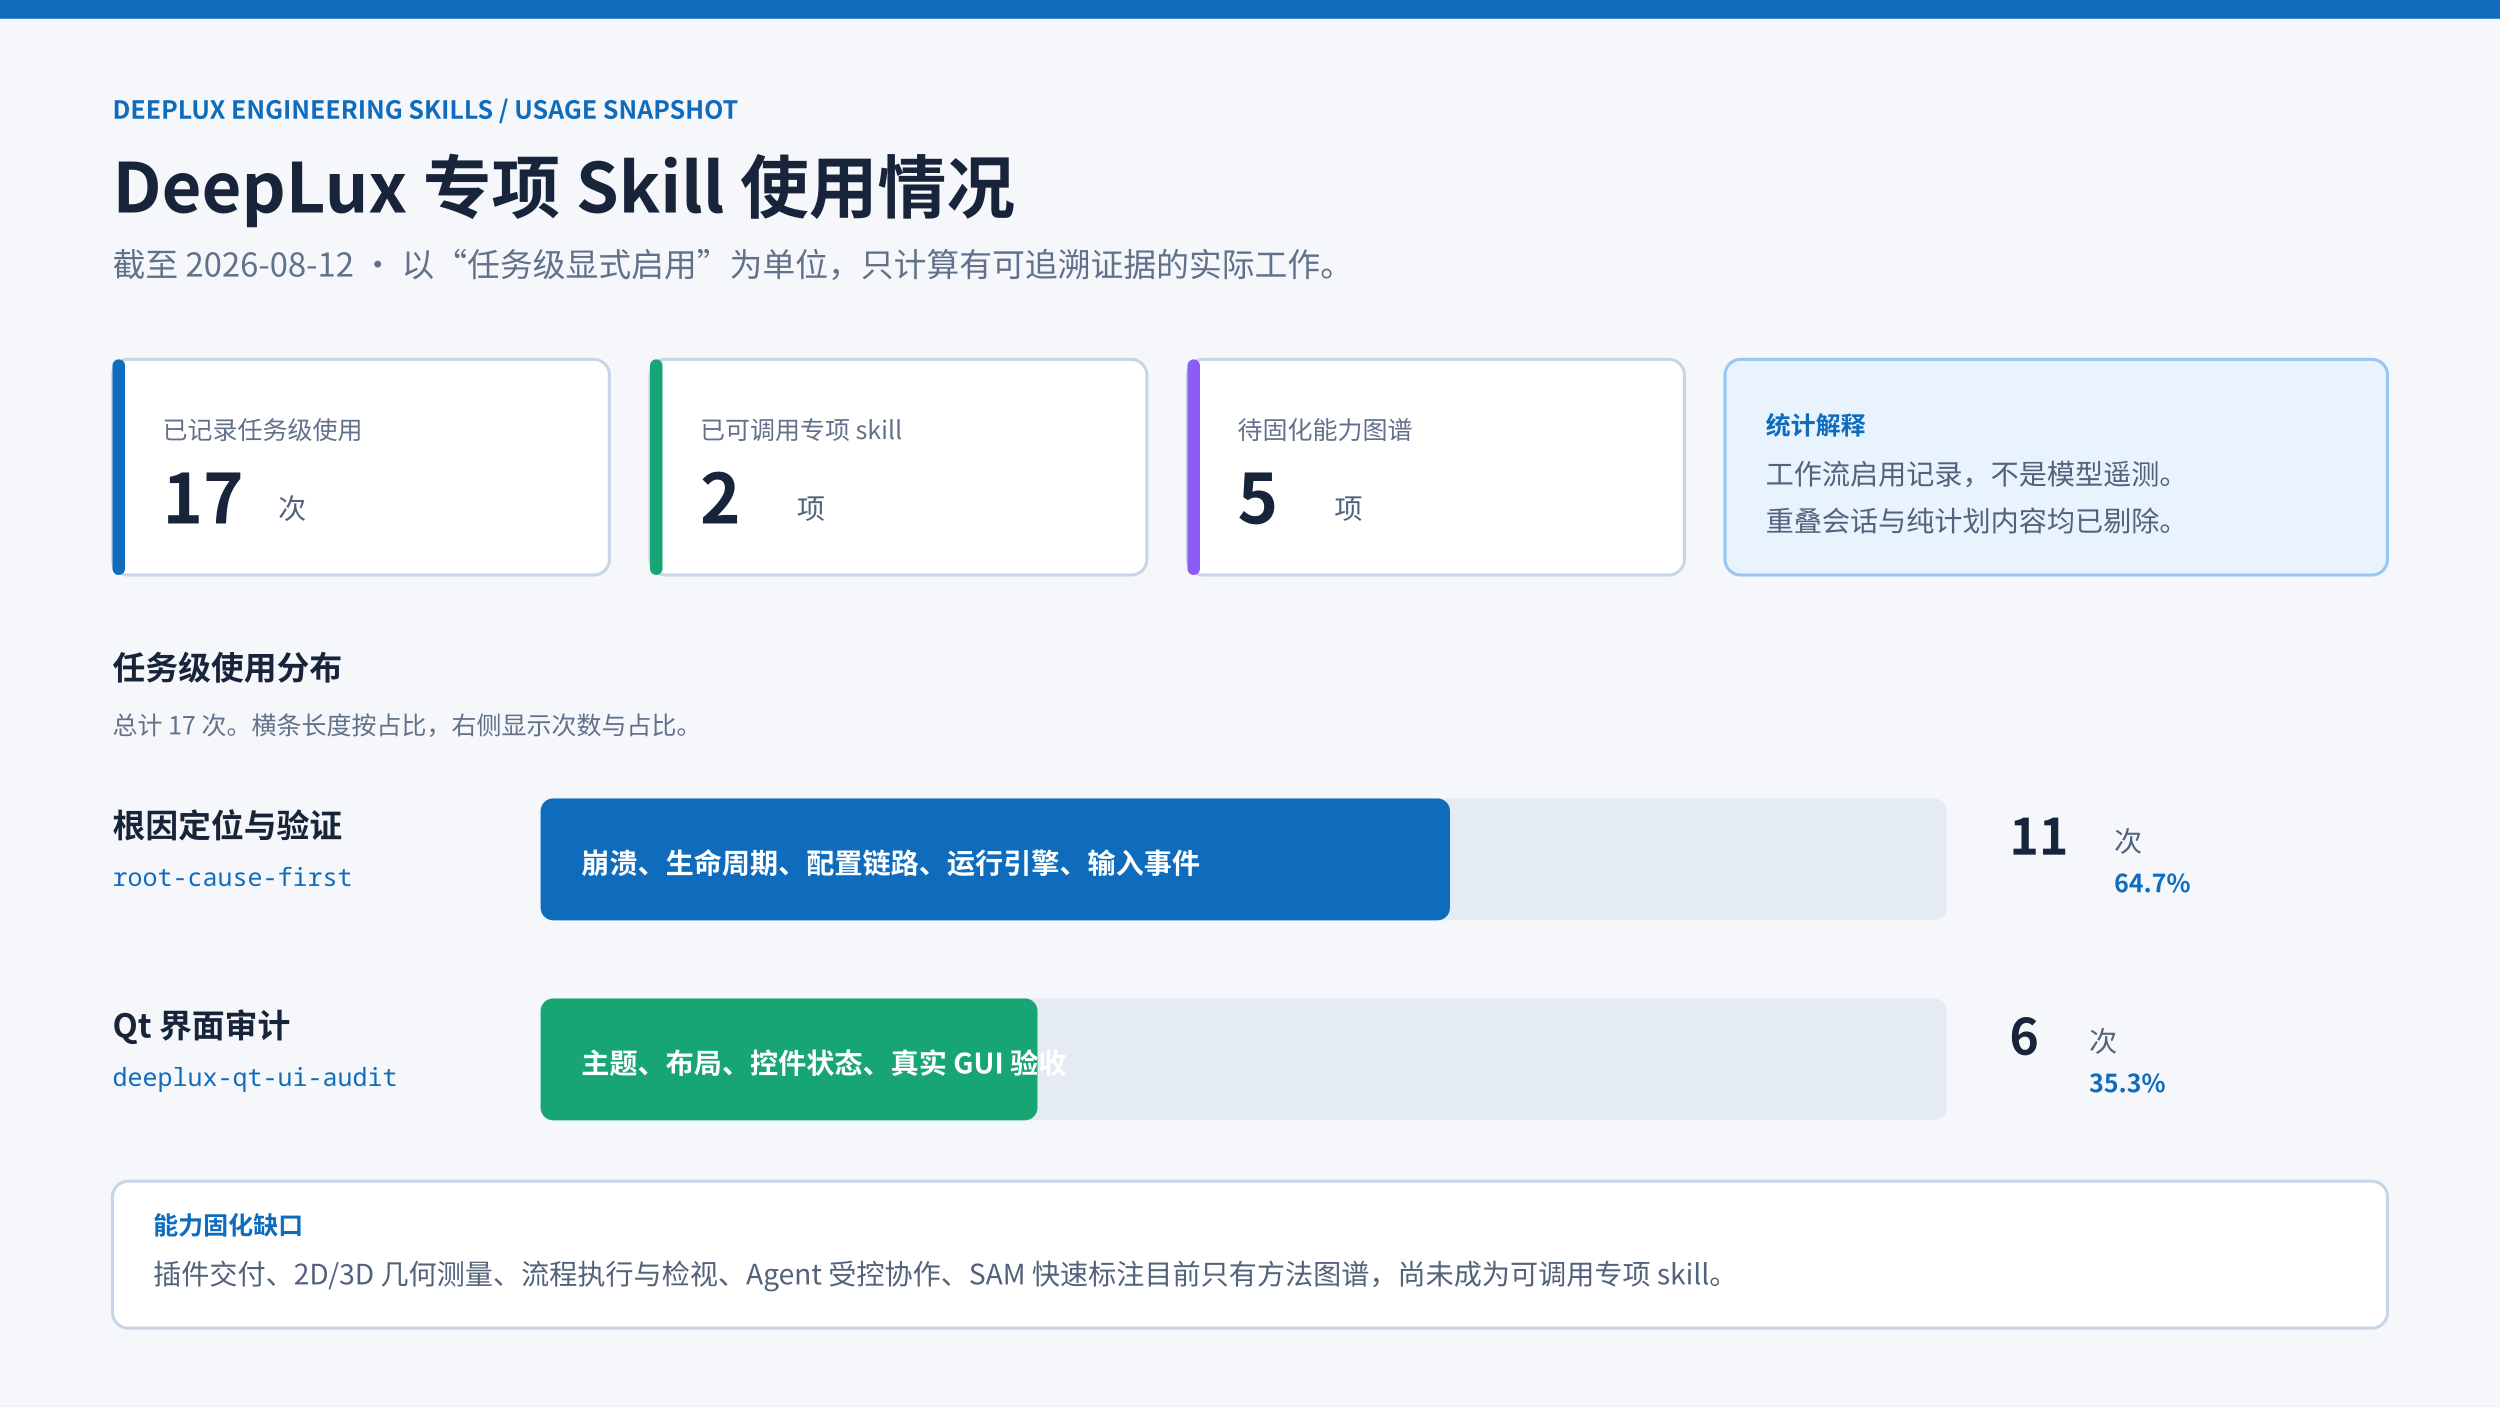
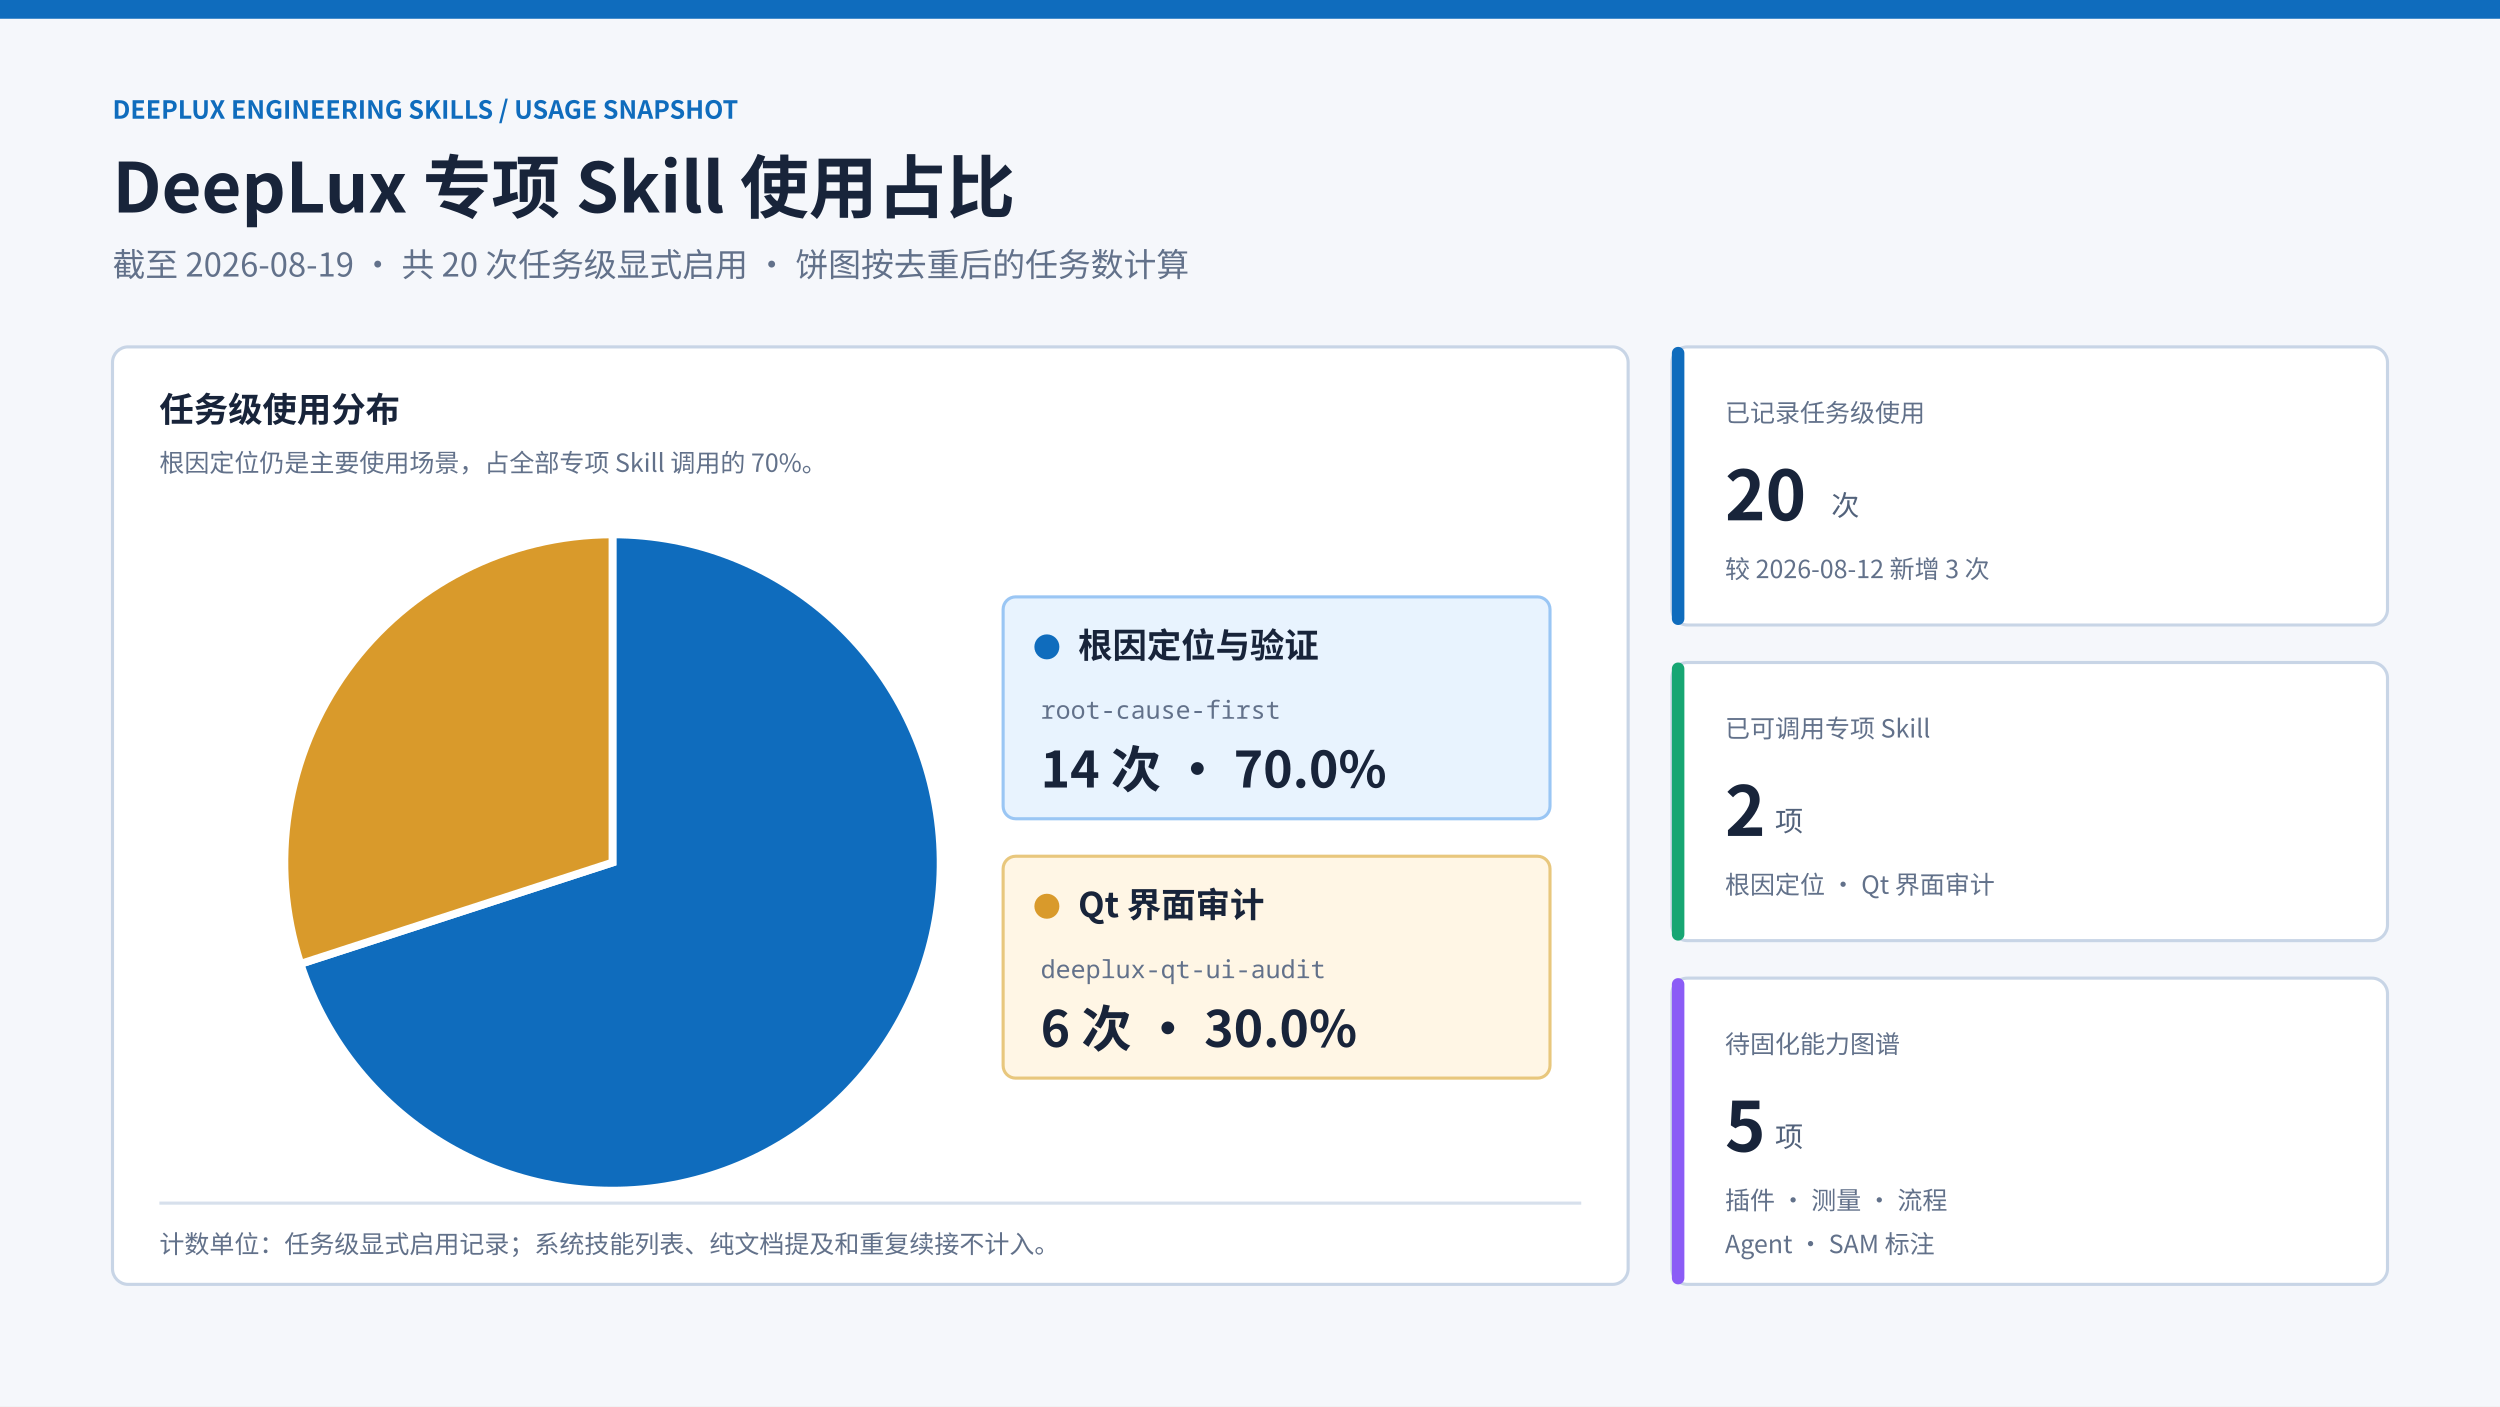
<svg xmlns="http://www.w3.org/2000/svg" width="1600" height="900" viewBox="0 0 1600 900">
  <defs>
    <style>
-       .title{font-family:'Noto Sans CJK SC';font-size:44px;font-weight:700;fill:#18243A}.sub{font-family:'Noto Sans CJK SC';font-size:21px;fill:#62718A}.tag{font-family:'Noto Sans CJK SC';font-size:16px;font-weight:700;fill:#0F6CBD}.cardNum{font-family:'Noto Sans CJK SC';font-size:44px;font-weight:700;fill:#18243A}.label{font-family:'Noto Sans CJK SC';font-size:21px;font-weight:700;fill:#18243A}.body{font-family:'Noto Sans CJK SC';font-size:18px;fill:#52627B}.small{font-family:'Noto Sans CJK SC';font-size:16px;fill:#62718A}.white{font-family:'Noto Sans CJK SC';font-size:18px;font-weight:700;fill:#FFF}.barNum{font-family:'Noto Sans CJK SC';font-size:32px;font-weight:700;fill:#18243A}.mono{font-family:'Noto Sans Mono';font-size:16px;fill:#0F6CBD}
+       .title{font-family:'Noto Sans CJK SC';font-size:44px;font-weight:700;fill:#18243A}
+       .sub{font-family:'Noto Sans CJK SC';font-size:21px;fill:#62718A}
+       .tag{font-family:'Noto Sans CJK SC';font-size:16px;font-weight:700;fill:#0F6CBD}
+       .label{font-family:'Noto Sans CJK SC';font-size:22px;font-weight:700;fill:#18243A}
+       .body{font-family:'Noto Sans CJK SC';font-size:18px;fill:#52627B}
+       .small{font-family:'Noto Sans CJK SC';font-size:16px;fill:#62718A}
+       .monoSmall{font-family:'Noto Sans Mono';font-size:16px;fill:#62718A}
+       .value{font-family:'Noto Sans CJK SC';font-size:44px;font-weight:700;fill:#18243A}
+       .pct{font-family:'Noto Sans CJK SC';font-size:32px;font-weight:700;fill:#18243A}
    </style>
  </defs>
  <rect width="1600" height="900" fill="#F5F7FB" />
  <rect width="1600" height="12" fill="#0F6CBD" />
  <text x="72" y="76" class="tag">DEEPLUX ENGINEERING SKILLS / USAGE SNAPSHOT</text>
-   <text x="72" y="136" class="title">DeepLux 专项 Skill 使用情况</text>
-   <text x="72" y="177" class="sub">截至 2026-08-12 · 以“任务级显式启用”为单位，只计算有可追溯证据的实际工作。</text>
-   <g transform="translate(72 230)">
-     <rect width="318" height="138" rx="10" fill="#FFFFFF" stroke="#C8D5E6" stroke-width="2" />
-     <rect width="8" height="138" rx="4" fill="#0F6CBD" />
-     <text x="32" y="51" class="small">已记录任务级使用</text>
-     <text x="32" y="105" class="cardNum">17</text>
-     <text x="106" y="102" class="body">次</text>
+   <text x="72" y="136" class="title">DeepLux 专项 Skill 使用占比</text>
+   <text x="72" y="177" class="sub">截至 2026-08-19 · 共 20 次任务级显式启用 · 饼图按去重后的任务数计算</text>
+   <g transform="translate(72 222)">
+     <rect width="970" height="600" rx="10" fill="#FFFFFF" stroke="#C8D5E6" stroke-width="2" />
+     <text x="30" y="48" class="label">任务级使用分布</text>
+     <text x="30" y="80" class="small">根因定位仍是主要使用场景，占全部专项 Skill 调用的 70%。</text>
+     <g aria-label="root-cause-first 14 次 70%; deeplux-qt-ui-audit 6 次 30%">
+       <path d="M 320 330 L 320 120 A 210 210 0 1 1 120.28 394.89 Z" fill="#0F6CBD" stroke="#FFFFFF" stroke-width="5" />
+       <path d="M 320 330 L 120.28 394.89 A 210 210 0 0 1 320 120 Z" fill="#D99A2B" stroke="#FFFFFF" stroke-width="5" />
+     </g>
+     <g transform="translate(570 160)">
+       <rect width="350" height="142" rx="8" fill="#E8F3FE" stroke="#9AC6F4" stroke-width="2" />
+       <circle cx="28" cy="32" r="8" fill="#0F6CBD" />
+       <text x="48" y="39" class="label">根因定位与验证</text>
+       <text x="24" y="78" class="monoSmall" fill="#0F6CBD">root-cause-first</text>
+       <text x="24" y="122" class="pct">14 次 · 70.0%</text>
+     </g>
+     <g transform="translate(570 326)">
+       <rect width="350" height="142" rx="8" fill="#FFF6E5" stroke="#E8C77D" stroke-width="2" />
+       <circle cx="28" cy="32" r="8" fill="#D99A2B" />
+       <text x="48" y="39" class="label">Qt 界面审计</text>
+       <text x="24" y="78" class="monoSmall" fill="#9B6710">deeplux-qt-ui-audit</text>
+       <text x="24" y="122" class="pct">6 次 · 30.0%</text>
+     </g>
+     <line x1="30" y1="548" x2="940" y2="548" stroke="#D7E0EC" stroke-width="2" />
+     <text x="30" y="580" class="small">计数单位：任务级显式启用记录；系统技能列表、纯文档提及和重复续接不计入。</text>
  </g>
-   <g transform="translate(416 230)">
-     <rect width="318" height="138" rx="10" fill="#FFFFFF" stroke="#C8D5E6" stroke-width="2" />
-     <rect width="8" height="138" rx="4" fill="#17A673" />
-     <text x="32" y="51" class="small">已可调用专项 skill</text>
-     <text x="32" y="105" class="cardNum">2</text>
-     <text x="94" y="102" class="body">项</text>
+   <g transform="translate(1070 222)">
+     <rect width="458" height="178" rx="10" fill="#FFFFFF" stroke="#C8D5E6" stroke-width="2" />
+     <rect width="8" height="178" rx="4" fill="#0F6CBD" />
+     <text x="34" y="48" class="small">已记录任务级使用</text>
+     <text x="34" y="111" class="value">20</text>
+     <text x="102" y="108" class="body">次</text>
+     <text x="34" y="148" class="small">较 2026-08-12 新增 3 次</text>
  </g>
-   <g transform="translate(760 230)">
-     <rect width="318" height="138" rx="10" fill="#FFFFFF" stroke="#C8D5E6" stroke-width="2" />
-     <rect width="8" height="138" rx="4" fill="#8B5CF6" />
-     <text x="32" y="51" class="small">待固化能力图谱</text>
-     <text x="32" y="105" class="cardNum">5</text>
-     <text x="94" y="102" class="body">项</text>
+   <g transform="translate(1070 424)">
+     <rect width="458" height="178" rx="10" fill="#FFFFFF" stroke="#C8D5E6" stroke-width="2" />
+     <rect width="8" height="178" rx="4" fill="#17A673" />
+     <text x="34" y="48" class="small">已可调用专项 Skill</text>
+     <text x="34" y="111" class="value">2</text>
+     <text x="66" y="108" class="body">项</text>
+     <text x="34" y="148" class="small">根因定位 · Qt 界面审计</text>
  </g>
-   <g transform="translate(1104 230)">
-     <rect width="424" height="138" rx="10" fill="#E8F3FE" stroke="#9AC6F4" stroke-width="2" />
-     <text x="26" y="48" class="tag">统计解释</text>
-     <text x="26" y="80" class="body">工作流启用记录，不是模型遥测。</text>
-     <text x="26" y="110" class="body">重叠会话与纯计划内容均已剔除。</text>
-   </g>
-   <g transform="translate(72 435)">
-     <text x="0" y="0" class="label">任务级使用分布</text>
-     <text x="0" y="35" class="small">总计 17 次。横条长度按占比，右侧显示次数与占比。</text>
-     <text x="0" y="101" class="label">根因定位与验证</text>
-     <text x="0" y="132" class="mono">root-cause-first</text>
-     <rect x="274" y="76" width="900" height="78" rx="8" fill="#E5EBF3" />
-     <rect x="274" y="76" width="582" height="78" rx="8" fill="#0F6CBD" />
-     <text x="300" y="124" class="white">崩溃、生命周期、配置链路、运行引擎、输入事件</text>
-     <text x="1214" y="112" class="barNum">11</text>
-     <text x="1281" y="110" class="body">次</text>
-     <text x="1281" y="136" class="tag">64.7%</text>
-     <text x="0" y="229" class="label">Qt 界面审计</text>
-     <text x="0" y="260" class="mono">deeplux-qt-ui-audit</text>
-     <rect x="274" y="204" width="900" height="78" rx="8" fill="#E5EBF3" />
-     <rect x="274" y="204" width="318" height="78" rx="8" fill="#17A673" />
-     <text x="300" y="252" class="white">主题、布局、控件状态、真实 GUI 验收</text>
-     <text x="1214" y="240" class="barNum">6</text>
-     <text x="1265" y="238" class="body">次</text>
-     <text x="1265" y="264" class="tag">35.3%</text>
-   </g>
-   <g transform="translate(72 756)">
-     <rect width="1456" height="94" rx="10" fill="#FFFFFF" stroke="#C8D5E6" stroke-width="2" />
-     <text x="26" y="34" class="tag">能力固化缺口</text>
-     <text x="26" y="66" class="body">插件交付、2D/3D 几何测量、流程执行与检视、Agent 受控协作、SAM 快速标注目前只有方法图谱，尚未成为可调用专项 skill。</text>
+   <g transform="translate(1070 626)">
+     <rect width="458" height="196" rx="10" fill="#FFFFFF" stroke="#C8D5E6" stroke-width="2" />
+     <rect width="8" height="196" rx="4" fill="#8B5CF6" />
+     <text x="34" y="48" class="small">待固化能力图谱</text>
+     <text x="34" y="111" class="value">5</text>
+     <text x="66" y="108" class="body">项</text>
+     <text x="34" y="148" class="small">插件 · 测量 · 流程</text>
+     <text x="34" y="176" class="small">Agent · SAM 标注</text>
  </g>
</svg>
